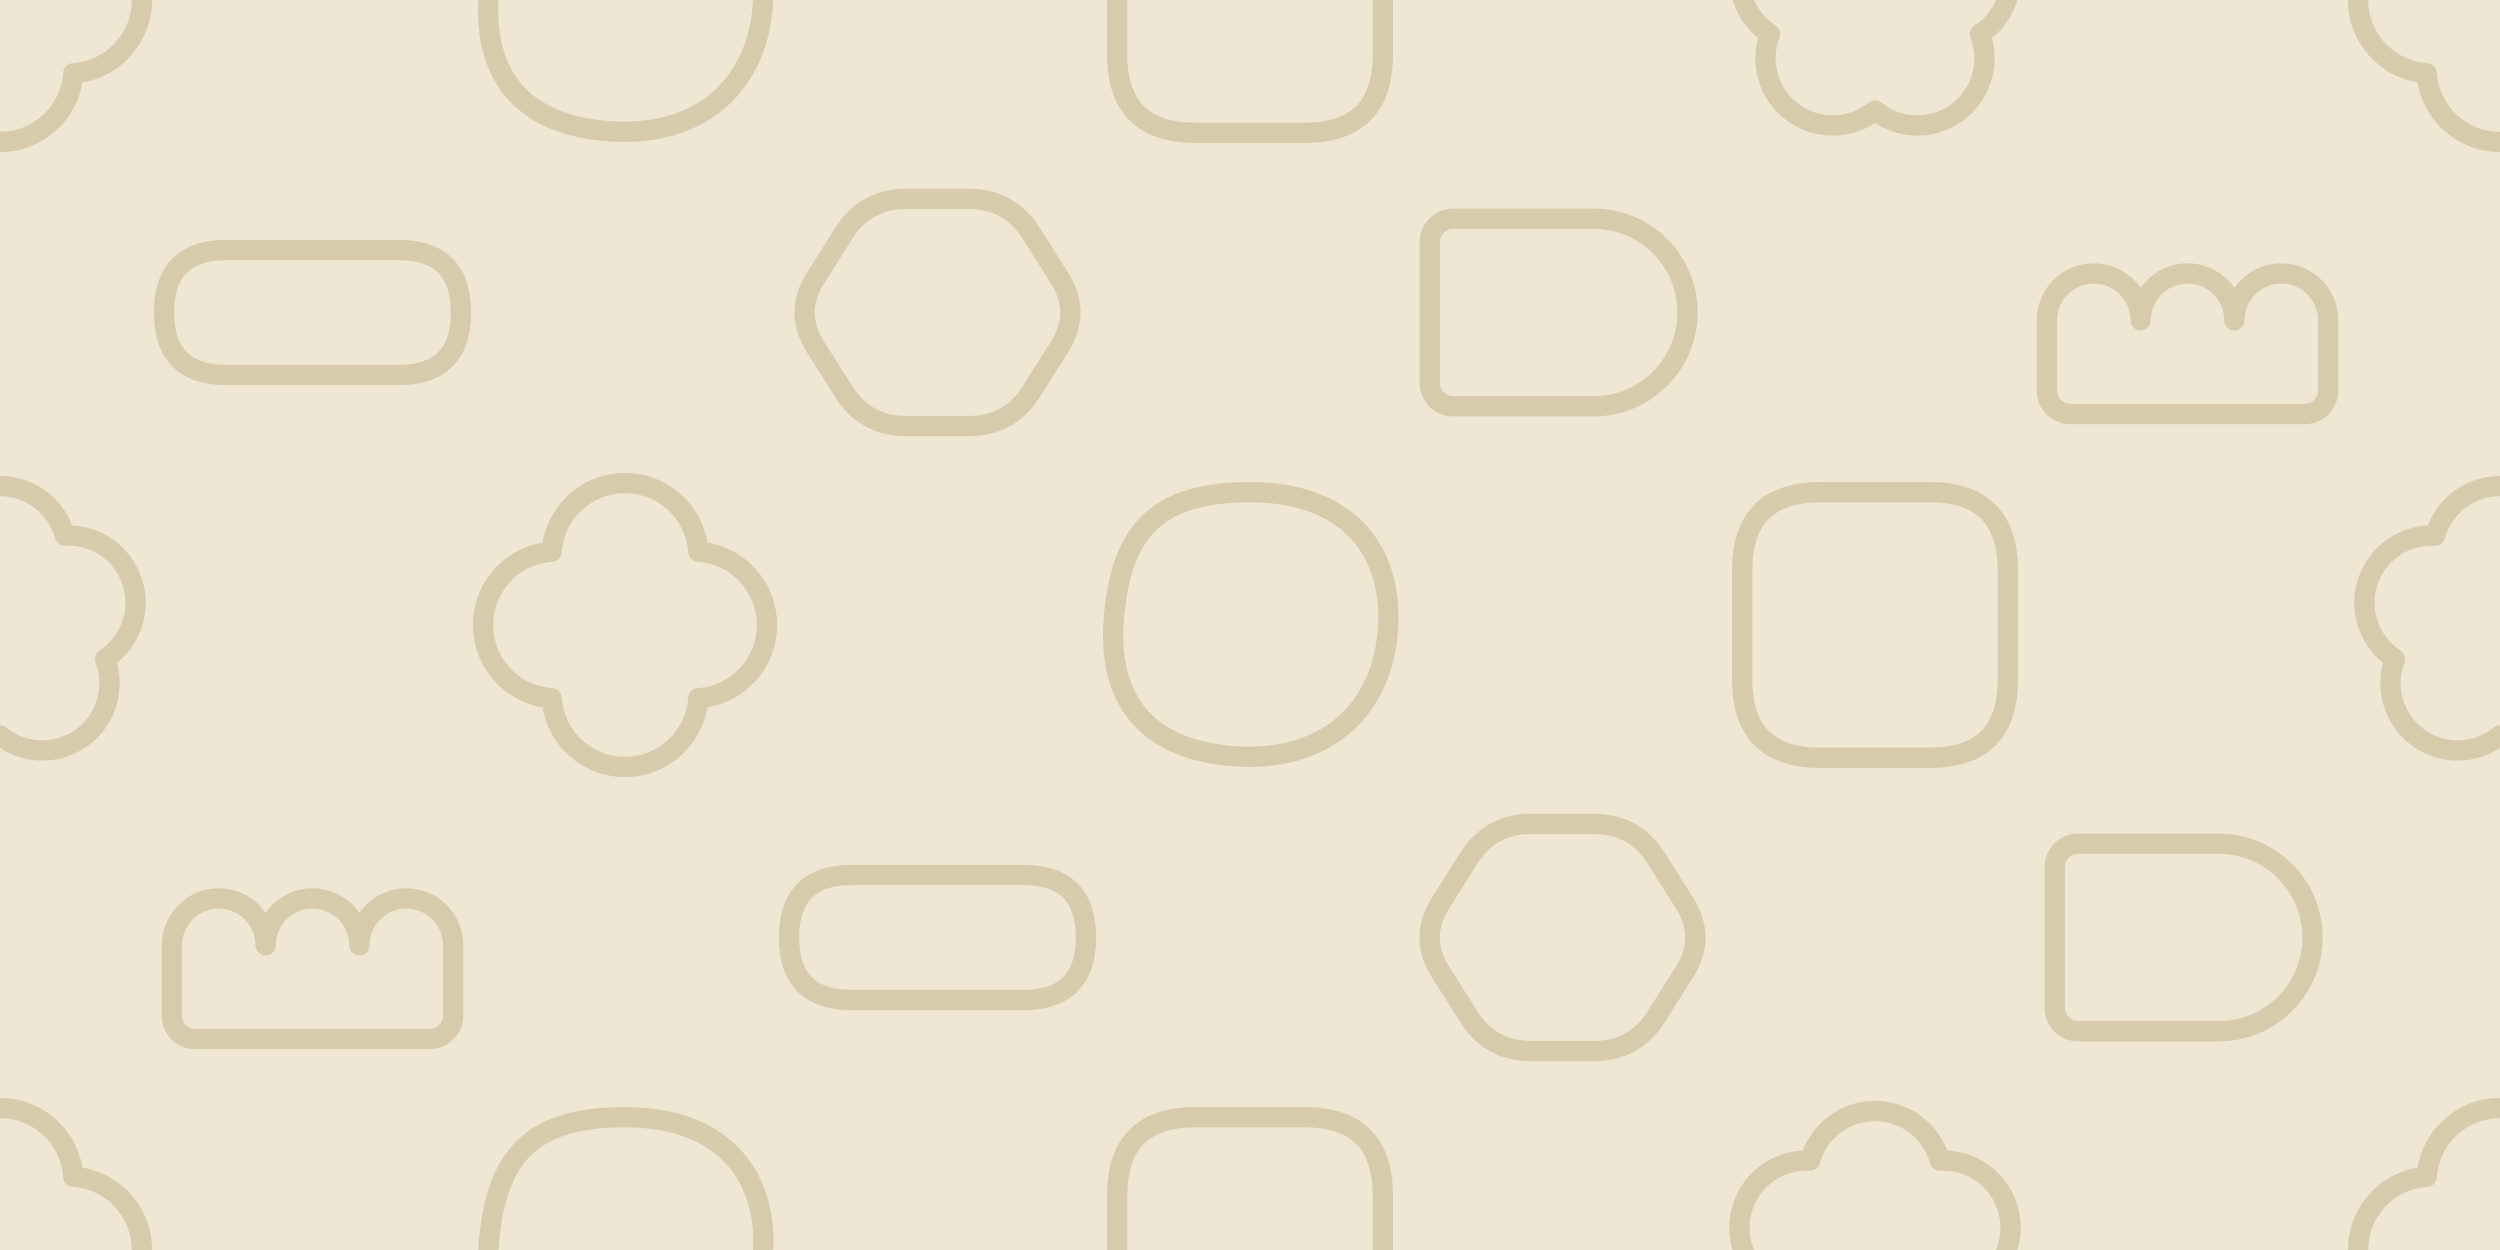
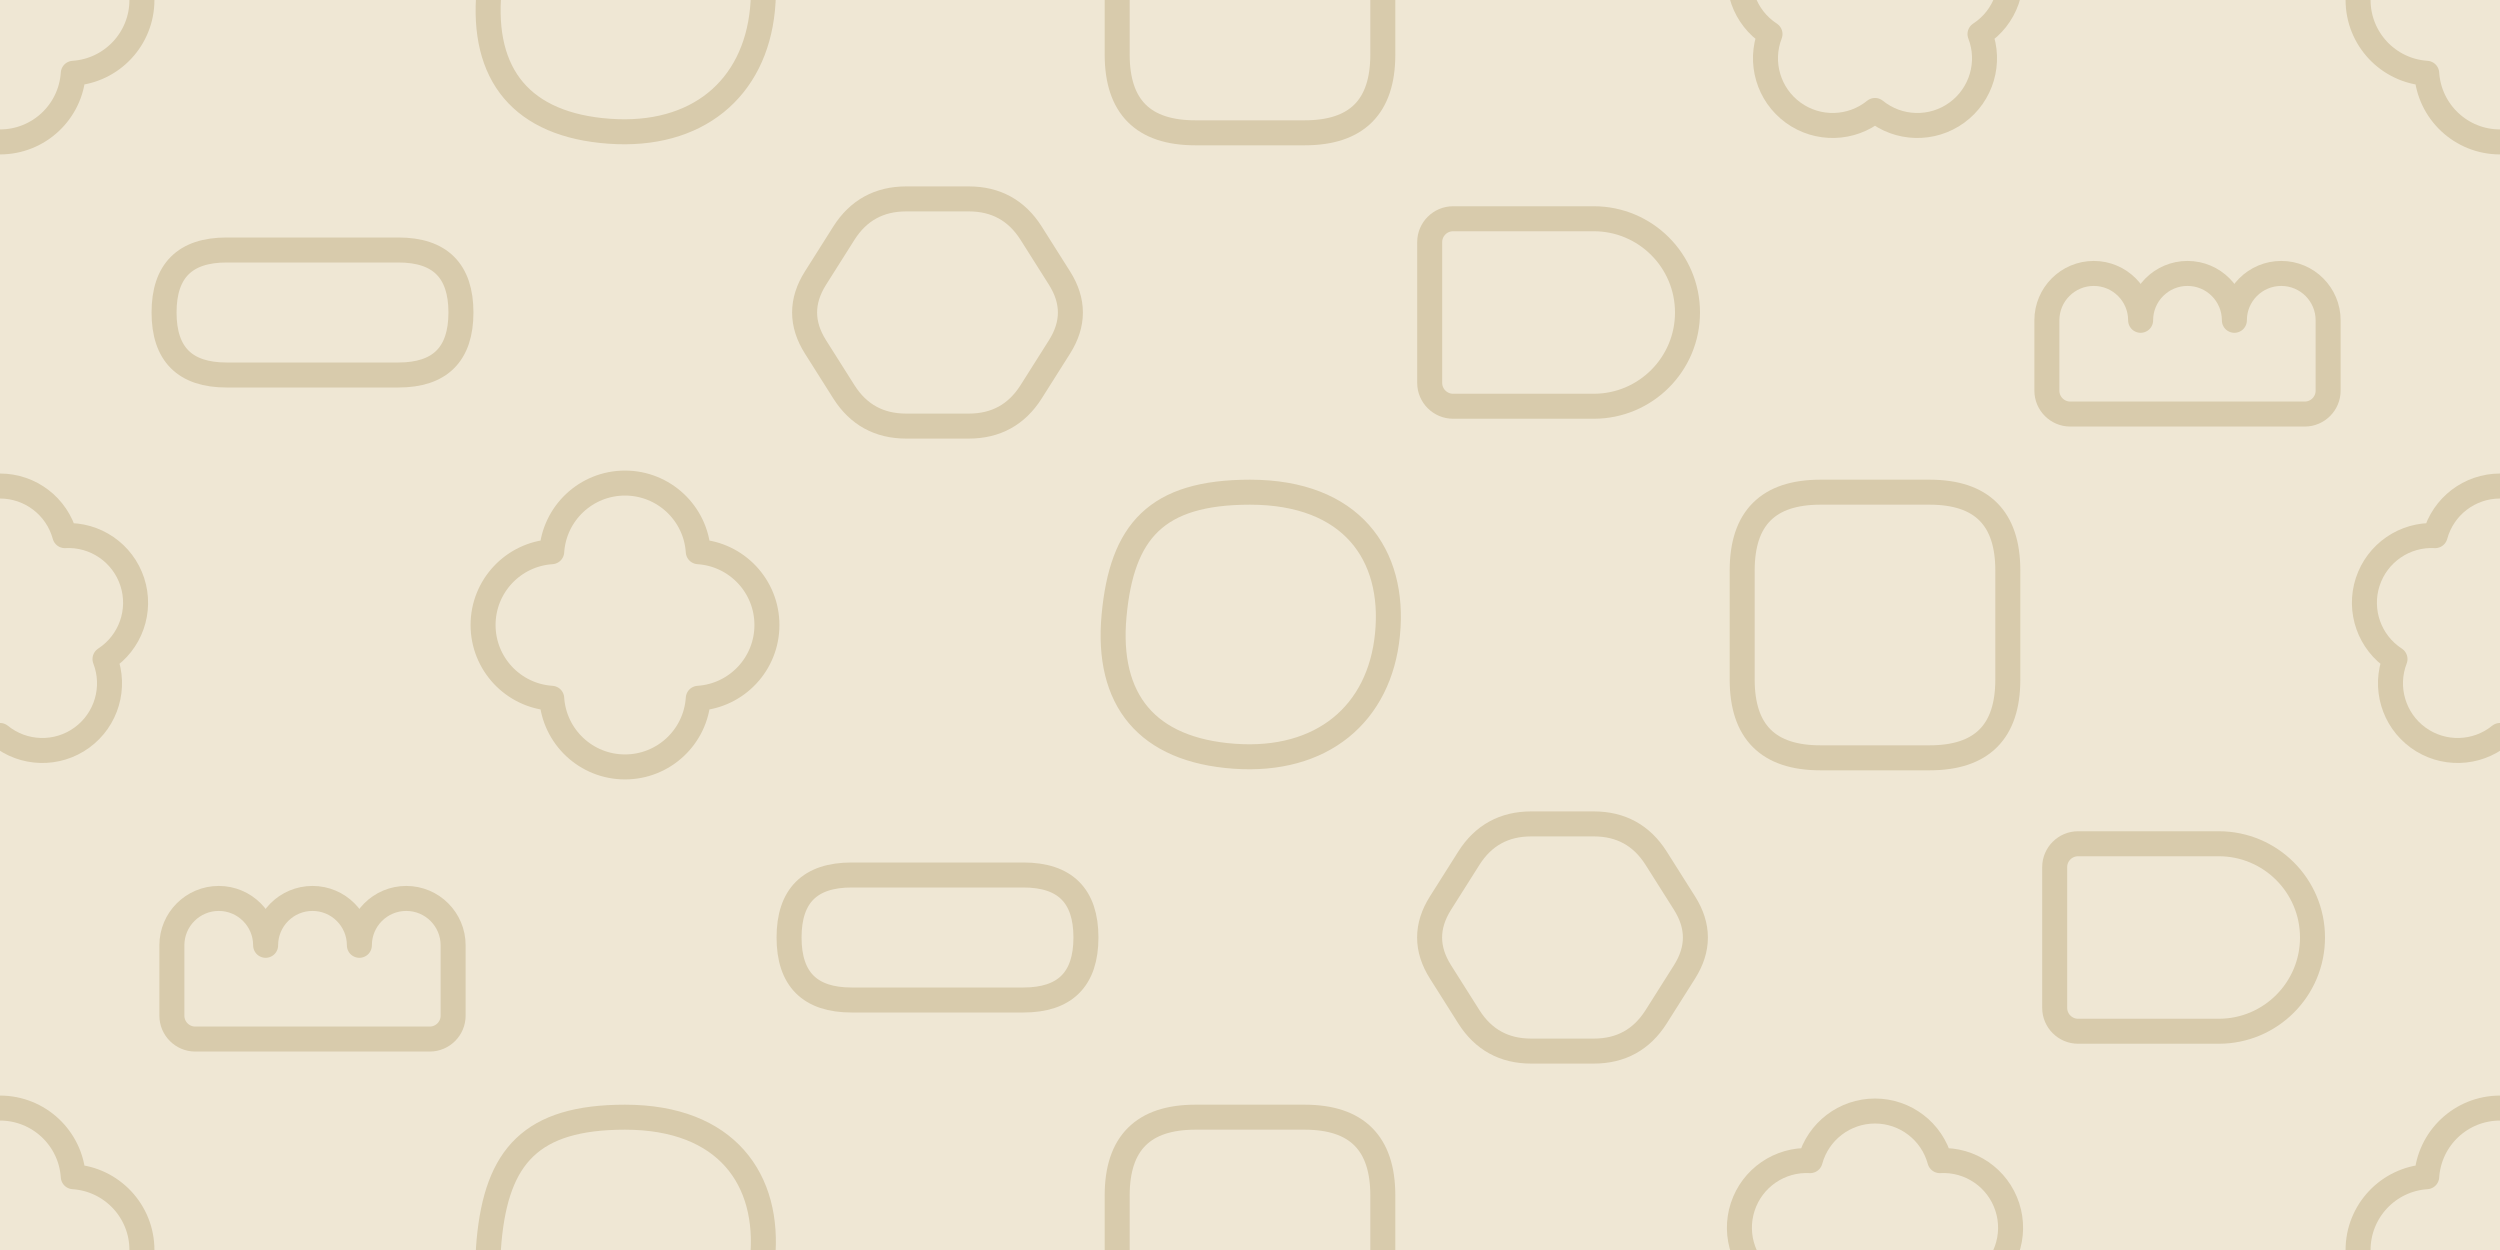
<svg xmlns="http://www.w3.org/2000/svg" width="336" height="168" viewBox="0 0 336 168">
  <rect width="336" height="168" fill="#EFE7D4" />
  <g transform="translate(0 0) scale(2.1) translate(-12 -12)">
-     <path d="M7.31 7.31A4.7 4.7 0 0 1 16.69 7.31A4.7 4.7 0 0 1 16.69 16.69A4.7 4.7 0 0 1 7.31 16.69A4.7 4.7 0 0 1 7.31 7.31Z" fill="none" stroke="#D8CBAC" stroke-width="1.3" stroke-linejoin="round" />
+     <path d="M7.31 7.31A4.7 4.7 0 0 1 16.69 7.31A4.7 4.7 0 0 1 16.69 16.69A4.7 4.7 0 0 1 7.31 16.69A4.7 4.7 0 0 1 7.31 7.31Z" fill="none" stroke="#D8CBAC" stroke-width="1.6" stroke-linejoin="round" />
  </g>
  <g transform="translate(0 168) scale(2.1) translate(-12 -12)">
-     <path d="M7.31 7.31A4.7 4.7 0 0 1 16.69 7.31A4.7 4.7 0 0 1 16.69 16.69A4.7 4.7 0 0 1 7.31 16.69A4.7 4.7 0 0 1 7.31 7.31Z" fill="none" stroke="#D8CBAC" stroke-width="1.3" stroke-linejoin="round" />
+     <path d="M7.31 7.31A4.7 4.7 0 0 1 16.69 7.31A4.7 4.7 0 0 1 16.69 16.69A4.7 4.7 0 0 1 7.31 16.69A4.7 4.7 0 0 1 7.31 7.31Z" fill="none" stroke="#D8CBAC" stroke-width="1.6" stroke-linejoin="round" />
  </g>
  <g transform="translate(336 0) scale(2.1) translate(-12 -12)">
-     <path d="M7.31 7.31A4.7 4.7 0 0 1 16.69 7.31A4.7 4.7 0 0 1 16.69 16.69A4.7 4.7 0 0 1 7.31 16.69A4.7 4.7 0 0 1 7.31 7.31Z" fill="none" stroke="#D8CBAC" stroke-width="1.3" stroke-linejoin="round" />
+     <path d="M7.31 7.31A4.7 4.7 0 0 1 16.69 7.31A4.7 4.7 0 0 1 16.69 16.69A4.7 4.7 0 0 1 7.31 16.69A4.7 4.7 0 0 1 7.31 7.31Z" fill="none" stroke="#D8CBAC" stroke-width="1.6" stroke-linejoin="round" />
  </g>
  <g transform="translate(336 168) scale(2.1) translate(-12 -12)">
-     <path d="M7.31 7.31A4.7 4.7 0 0 1 16.69 7.31A4.7 4.7 0 0 1 16.69 16.69A4.7 4.7 0 0 1 7.31 16.69A4.7 4.7 0 0 1 7.31 7.31Z" fill="none" stroke="#D8CBAC" stroke-width="1.3" stroke-linejoin="round" />
+     <path d="M7.31 7.31A4.7 4.7 0 0 1 16.69 7.31A4.7 4.7 0 0 1 16.69 16.69A4.7 4.7 0 0 1 7.31 16.69A4.7 4.7 0 0 1 7.31 7.31Z" fill="none" stroke="#D8CBAC" stroke-width="1.6" stroke-linejoin="round" />
  </g>
  <g transform="translate(42 42) scale(2.1) translate(-12 -12)">
-     <path d="M6.5 8H17.5Q21.5 8 21.5 12V12Q21.5 16 17.5 16H6.5Q2.5 16 2.5 12V12Q2.5 8 6.5 8Z" fill="none" stroke="#D8CBAC" stroke-width="1.3" stroke-linejoin="round" />
+     <path d="M6.5 8H17.5Q21.5 8 21.5 12V12Q21.5 16 17.5 16H6.5Q2.5 16 2.5 12V12Q2.5 8 6.5 8Z" fill="none" stroke="#D8CBAC" stroke-width="1.6" stroke-linejoin="round" />
  </g>
  <g transform="translate(84 0) scale(2.1) translate(-12 -12)">
-     <path d="M12 3.5C18.5 3.5 21.3 7.5 20.8 12.6S16.6 20.8 11 20.4S2.8 16.8 3.3 11.4S6 3.5 12 3.5Z" fill="none" stroke="#D8CBAC" stroke-width="1.3" stroke-linejoin="round" />
+     <path d="M12 3.5C18.5 3.5 21.3 7.5 20.8 12.6S16.6 20.8 11 20.4S2.8 16.8 3.3 11.4S6 3.5 12 3.5Z" fill="none" stroke="#D8CBAC" stroke-width="1.6" stroke-linejoin="round" />
  </g>
  <g transform="translate(84 168) scale(2.1) translate(-12 -12)">
-     <path d="M12 3.5C18.5 3.5 21.3 7.5 20.8 12.6S16.6 20.8 11 20.4S2.8 16.8 3.3 11.4S6 3.5 12 3.5Z" fill="none" stroke="#D8CBAC" stroke-width="1.3" stroke-linejoin="round" />
+     <path d="M12 3.5C18.5 3.5 21.3 7.5 20.8 12.6S16.6 20.8 11 20.4S2.8 16.8 3.3 11.4S6 3.5 12 3.5Z" fill="none" stroke="#D8CBAC" stroke-width="1.6" stroke-linejoin="round" />
  </g>
  <g transform="translate(126 42) scale(2.1) translate(-12 -12)">
-     <path d="M17.99 6.92L19.81 9.80Q21.20 12.00 19.81 14.20L17.99 17.08Q16.60 19.27 14.00 19.27L10.00 19.27Q7.40 19.27 6.01 17.08L4.19 14.20Q2.80 12.00 4.19 9.80L6.01 6.92Q7.40 4.73 10.00 4.73L14.00 4.73Q16.60 4.73 17.99 6.92Z" fill="none" stroke="#D8CBAC" stroke-width="1.3" stroke-linejoin="round" />
+     <path d="M17.99 6.92L19.81 9.80Q21.20 12.00 19.81 14.20L17.99 17.08Q16.60 19.27 14.00 19.27L10.00 19.27Q7.40 19.27 6.01 17.08L4.19 14.20Q2.80 12.00 4.19 9.80L6.01 6.92Q7.40 4.73 10.00 4.73L14.00 4.73Q16.60 4.73 17.99 6.92Z" fill="none" stroke="#D8CBAC" stroke-width="1.6" stroke-linejoin="round" />
  </g>
  <g transform="translate(168 0) scale(2.1) translate(-12 -12)">
-     <path d="M8.5 3.5H15.5Q20.5 3.5 20.5 8.5V15.5Q20.5 20.5 15.5 20.5H8.5Q3.5 20.5 3.5 15.5V8.5Q3.5 3.5 8.5 3.5Z" fill="none" stroke="#D8CBAC" stroke-width="1.3" stroke-linejoin="round" />
+     <path d="M8.5 3.5H15.5Q20.5 3.5 20.5 8.5V15.5Q20.5 20.5 15.5 20.5H8.5Q3.5 20.5 3.5 15.5V8.5Q3.5 3.5 8.5 3.5Z" fill="none" stroke="#D8CBAC" stroke-width="1.6" stroke-linejoin="round" />
  </g>
  <g transform="translate(168 168) scale(2.1) translate(-12 -12)">
-     <path d="M8.5 3.5H15.5Q20.5 3.5 20.5 8.5V15.5Q20.5 20.5 15.5 20.5H8.5Q3.5 20.5 3.5 15.5V8.5Q3.5 3.5 8.5 3.5Z" fill="none" stroke="#D8CBAC" stroke-width="1.3" stroke-linejoin="round" />
+     <path d="M8.5 3.5H15.5Q20.5 3.5 20.5 8.5V15.5Q20.5 20.5 15.5 20.5H8.5Q3.5 20.5 3.5 15.5V8.5Q3.5 3.5 8.5 3.5Z" fill="none" stroke="#D8CBAC" stroke-width="1.6" stroke-linejoin="round" />
  </g>
  <g transform="translate(210 42) scale(2.1) translate(-12 -12)">
-     <path d="M5 6H14a6 6 0 0 1 0 12H5a1.5 1.5 0 0 1-1.5-1.5V7.5A1.5 1.5 0 0 1 5 6Z" fill="none" stroke="#D8CBAC" stroke-width="1.3" stroke-linejoin="round" />
+     <path d="M5 6H14a6 6 0 0 1 0 12H5a1.5 1.5 0 0 1-1.5-1.5V7.5A1.5 1.5 0 0 1 5 6Z" fill="none" stroke="#D8CBAC" stroke-width="1.6" stroke-linejoin="round" />
  </g>
  <g transform="translate(252 0) scale(2.1) translate(-12 -12)">
-     <path d="M7.85 6.28A4.3 4.3 0 0 1 16.15 6.28A4.3 4.3 0 0 1 18.72 14.18A4.3 4.3 0 0 1 12.00 19.07A4.3 4.3 0 0 1 5.28 14.18A4.3 4.3 0 0 1 7.85 6.28Z" fill="none" stroke="#D8CBAC" stroke-width="1.3" stroke-linejoin="round" />
+     <path d="M7.85 6.28A4.3 4.3 0 0 1 16.15 6.28A4.3 4.3 0 0 1 18.72 14.18A4.3 4.3 0 0 1 12.00 19.07A4.3 4.3 0 0 1 5.28 14.18A4.3 4.3 0 0 1 7.85 6.28Z" fill="none" stroke="#D8CBAC" stroke-width="1.6" stroke-linejoin="round" />
  </g>
  <g transform="translate(252 168) scale(2.1) translate(-12 -12)">
-     <path d="M7.85 6.28A4.3 4.3 0 0 1 16.15 6.28A4.3 4.3 0 0 1 18.72 14.18A4.3 4.3 0 0 1 12.00 19.07A4.3 4.3 0 0 1 5.28 14.18A4.3 4.3 0 0 1 7.85 6.28Z" fill="none" stroke="#D8CBAC" stroke-width="1.3" stroke-linejoin="round" />
+     <path d="M7.85 6.28A4.3 4.3 0 0 1 16.15 6.28A4.3 4.3 0 0 1 18.72 14.18A4.3 4.3 0 0 1 12.00 19.07A4.3 4.3 0 0 1 5.28 14.18A4.3 4.3 0 0 1 7.85 6.28Z" fill="none" stroke="#D8CBAC" stroke-width="1.6" stroke-linejoin="round" />
  </g>
  <g transform="translate(294 42) scale(2.1) translate(-12 -12)">
-     <path d="M4.5 18.5a1.5 1.5 0 0 1-1.5-1.5V12.5a3 3 0 0 1 6 0a3 3 0 0 1 6 0a3 3 0 0 1 6 0V17a1.5 1.5 0 0 1-1.5 1.5Z" fill="none" stroke="#D8CBAC" stroke-width="1.3" stroke-linejoin="round" />
+     <path d="M4.5 18.5a1.5 1.5 0 0 1-1.5-1.5V12.5a3 3 0 0 1 6 0a3 3 0 0 1 6 0a3 3 0 0 1 6 0V17a1.5 1.5 0 0 1-1.5 1.5Z" fill="none" stroke="#D8CBAC" stroke-width="1.6" stroke-linejoin="round" />
  </g>
  <g transform="translate(0 84) scale(2.1) translate(-12 -12)">
-     <path d="M7.85 6.28A4.3 4.3 0 0 1 16.15 6.28A4.3 4.3 0 0 1 18.72 14.18A4.3 4.3 0 0 1 12.00 19.07A4.3 4.3 0 0 1 5.28 14.18A4.3 4.3 0 0 1 7.85 6.28Z" fill="none" stroke="#D8CBAC" stroke-width="1.3" stroke-linejoin="round" />
+     <path d="M7.85 6.28A4.3 4.3 0 0 1 16.15 6.28A4.3 4.3 0 0 1 18.72 14.18A4.3 4.3 0 0 1 12.00 19.07A4.3 4.3 0 0 1 5.28 14.18A4.3 4.3 0 0 1 7.85 6.28Z" fill="none" stroke="#D8CBAC" stroke-width="1.6" stroke-linejoin="round" />
  </g>
  <g transform="translate(336 84) scale(2.1) translate(-12 -12)">
-     <path d="M7.85 6.28A4.3 4.3 0 0 1 16.15 6.28A4.3 4.3 0 0 1 18.72 14.18A4.3 4.3 0 0 1 12.00 19.07A4.3 4.3 0 0 1 5.28 14.18A4.3 4.3 0 0 1 7.85 6.28Z" fill="none" stroke="#D8CBAC" stroke-width="1.3" stroke-linejoin="round" />
+     <path d="M7.85 6.28A4.3 4.3 0 0 1 16.15 6.28A4.3 4.3 0 0 1 18.72 14.18A4.3 4.3 0 0 1 12.00 19.07A4.3 4.3 0 0 1 5.28 14.18A4.3 4.3 0 0 1 7.85 6.28Z" fill="none" stroke="#D8CBAC" stroke-width="1.6" stroke-linejoin="round" />
  </g>
  <g transform="translate(42 126) scale(2.1) translate(-12 -12)">
-     <path d="M4.5 18.5a1.5 1.5 0 0 1-1.5-1.5V12.5a3 3 0 0 1 6 0a3 3 0 0 1 6 0a3 3 0 0 1 6 0V17a1.5 1.5 0 0 1-1.5 1.5Z" fill="none" stroke="#D8CBAC" stroke-width="1.3" stroke-linejoin="round" />
+     <path d="M4.5 18.5a1.5 1.5 0 0 1-1.5-1.5V12.5a3 3 0 0 1 6 0a3 3 0 0 1 6 0a3 3 0 0 1 6 0V17a1.5 1.5 0 0 1-1.5 1.5Z" fill="none" stroke="#D8CBAC" stroke-width="1.6" stroke-linejoin="round" />
  </g>
  <g transform="translate(84 84) scale(2.1) translate(-12 -12)">
-     <path d="M7.31 7.31A4.7 4.7 0 0 1 16.69 7.31A4.7 4.7 0 0 1 16.69 16.69A4.7 4.7 0 0 1 7.31 16.69A4.7 4.7 0 0 1 7.31 7.31Z" fill="none" stroke="#D8CBAC" stroke-width="1.3" stroke-linejoin="round" />
+     <path d="M7.31 7.31A4.7 4.7 0 0 1 16.69 7.31A4.7 4.7 0 0 1 16.69 16.69A4.7 4.7 0 0 1 7.31 16.69A4.7 4.7 0 0 1 7.31 7.31Z" fill="none" stroke="#D8CBAC" stroke-width="1.6" stroke-linejoin="round" />
  </g>
  <g transform="translate(126 126) scale(2.1) translate(-12 -12)">
-     <path d="M6.5 8H17.5Q21.5 8 21.5 12V12Q21.5 16 17.5 16H6.5Q2.5 16 2.5 12V12Q2.5 8 6.5 8Z" fill="none" stroke="#D8CBAC" stroke-width="1.3" stroke-linejoin="round" />
+     <path d="M6.5 8H17.5Q21.5 8 21.5 12V12Q21.5 16 17.5 16H6.5Q2.5 16 2.5 12V12Q2.5 8 6.5 8Z" fill="none" stroke="#D8CBAC" stroke-width="1.6" stroke-linejoin="round" />
  </g>
  <g transform="translate(168 84) scale(2.1) translate(-12 -12)">
-     <path d="M12 3.5C18.5 3.5 21.3 7.5 20.8 12.6S16.6 20.8 11 20.4S2.8 16.8 3.3 11.4S6 3.5 12 3.5Z" fill="none" stroke="#D8CBAC" stroke-width="1.3" stroke-linejoin="round" />
+     <path d="M12 3.5C18.5 3.5 21.3 7.5 20.8 12.6S16.6 20.8 11 20.4S2.8 16.8 3.3 11.4S6 3.5 12 3.5Z" fill="none" stroke="#D8CBAC" stroke-width="1.6" stroke-linejoin="round" />
  </g>
  <g transform="translate(210 126) scale(2.1) translate(-12 -12)">
-     <path d="M17.99 6.92L19.81 9.80Q21.20 12.00 19.81 14.20L17.99 17.08Q16.60 19.27 14.00 19.27L10.00 19.27Q7.40 19.27 6.01 17.08L4.19 14.20Q2.80 12.00 4.19 9.80L6.01 6.92Q7.40 4.73 10.00 4.73L14.00 4.73Q16.60 4.73 17.99 6.92Z" fill="none" stroke="#D8CBAC" stroke-width="1.3" stroke-linejoin="round" />
+     <path d="M17.99 6.92L19.81 9.80Q21.20 12.00 19.81 14.20L17.99 17.08Q16.60 19.27 14.00 19.27L10.00 19.27Q7.40 19.27 6.01 17.08L4.19 14.20Q2.80 12.00 4.19 9.80L6.01 6.92Q7.40 4.73 10.00 4.73L14.00 4.73Q16.60 4.73 17.99 6.92Z" fill="none" stroke="#D8CBAC" stroke-width="1.6" stroke-linejoin="round" />
  </g>
  <g transform="translate(252 84) scale(2.1) translate(-12 -12)">
-     <path d="M8.5 3.5H15.5Q20.5 3.5 20.5 8.5V15.5Q20.5 20.5 15.5 20.5H8.5Q3.5 20.5 3.5 15.5V8.5Q3.5 3.5 8.5 3.5Z" fill="none" stroke="#D8CBAC" stroke-width="1.3" stroke-linejoin="round" />
+     <path d="M8.5 3.5H15.5Q20.5 3.5 20.5 8.5V15.5Q20.5 20.5 15.5 20.5H8.5Q3.5 20.5 3.5 15.5V8.5Q3.5 3.5 8.5 3.5Z" fill="none" stroke="#D8CBAC" stroke-width="1.6" stroke-linejoin="round" />
  </g>
  <g transform="translate(294 126) scale(2.1) translate(-12 -12)">
-     <path d="M5 6H14a6 6 0 0 1 0 12H5a1.5 1.5 0 0 1-1.5-1.5V7.5A1.5 1.5 0 0 1 5 6Z" fill="none" stroke="#D8CBAC" stroke-width="1.3" stroke-linejoin="round" />
+     <path d="M5 6H14a6 6 0 0 1 0 12H5a1.5 1.5 0 0 1-1.5-1.5V7.5A1.5 1.5 0 0 1 5 6Z" fill="none" stroke="#D8CBAC" stroke-width="1.6" stroke-linejoin="round" />
  </g>
</svg>
